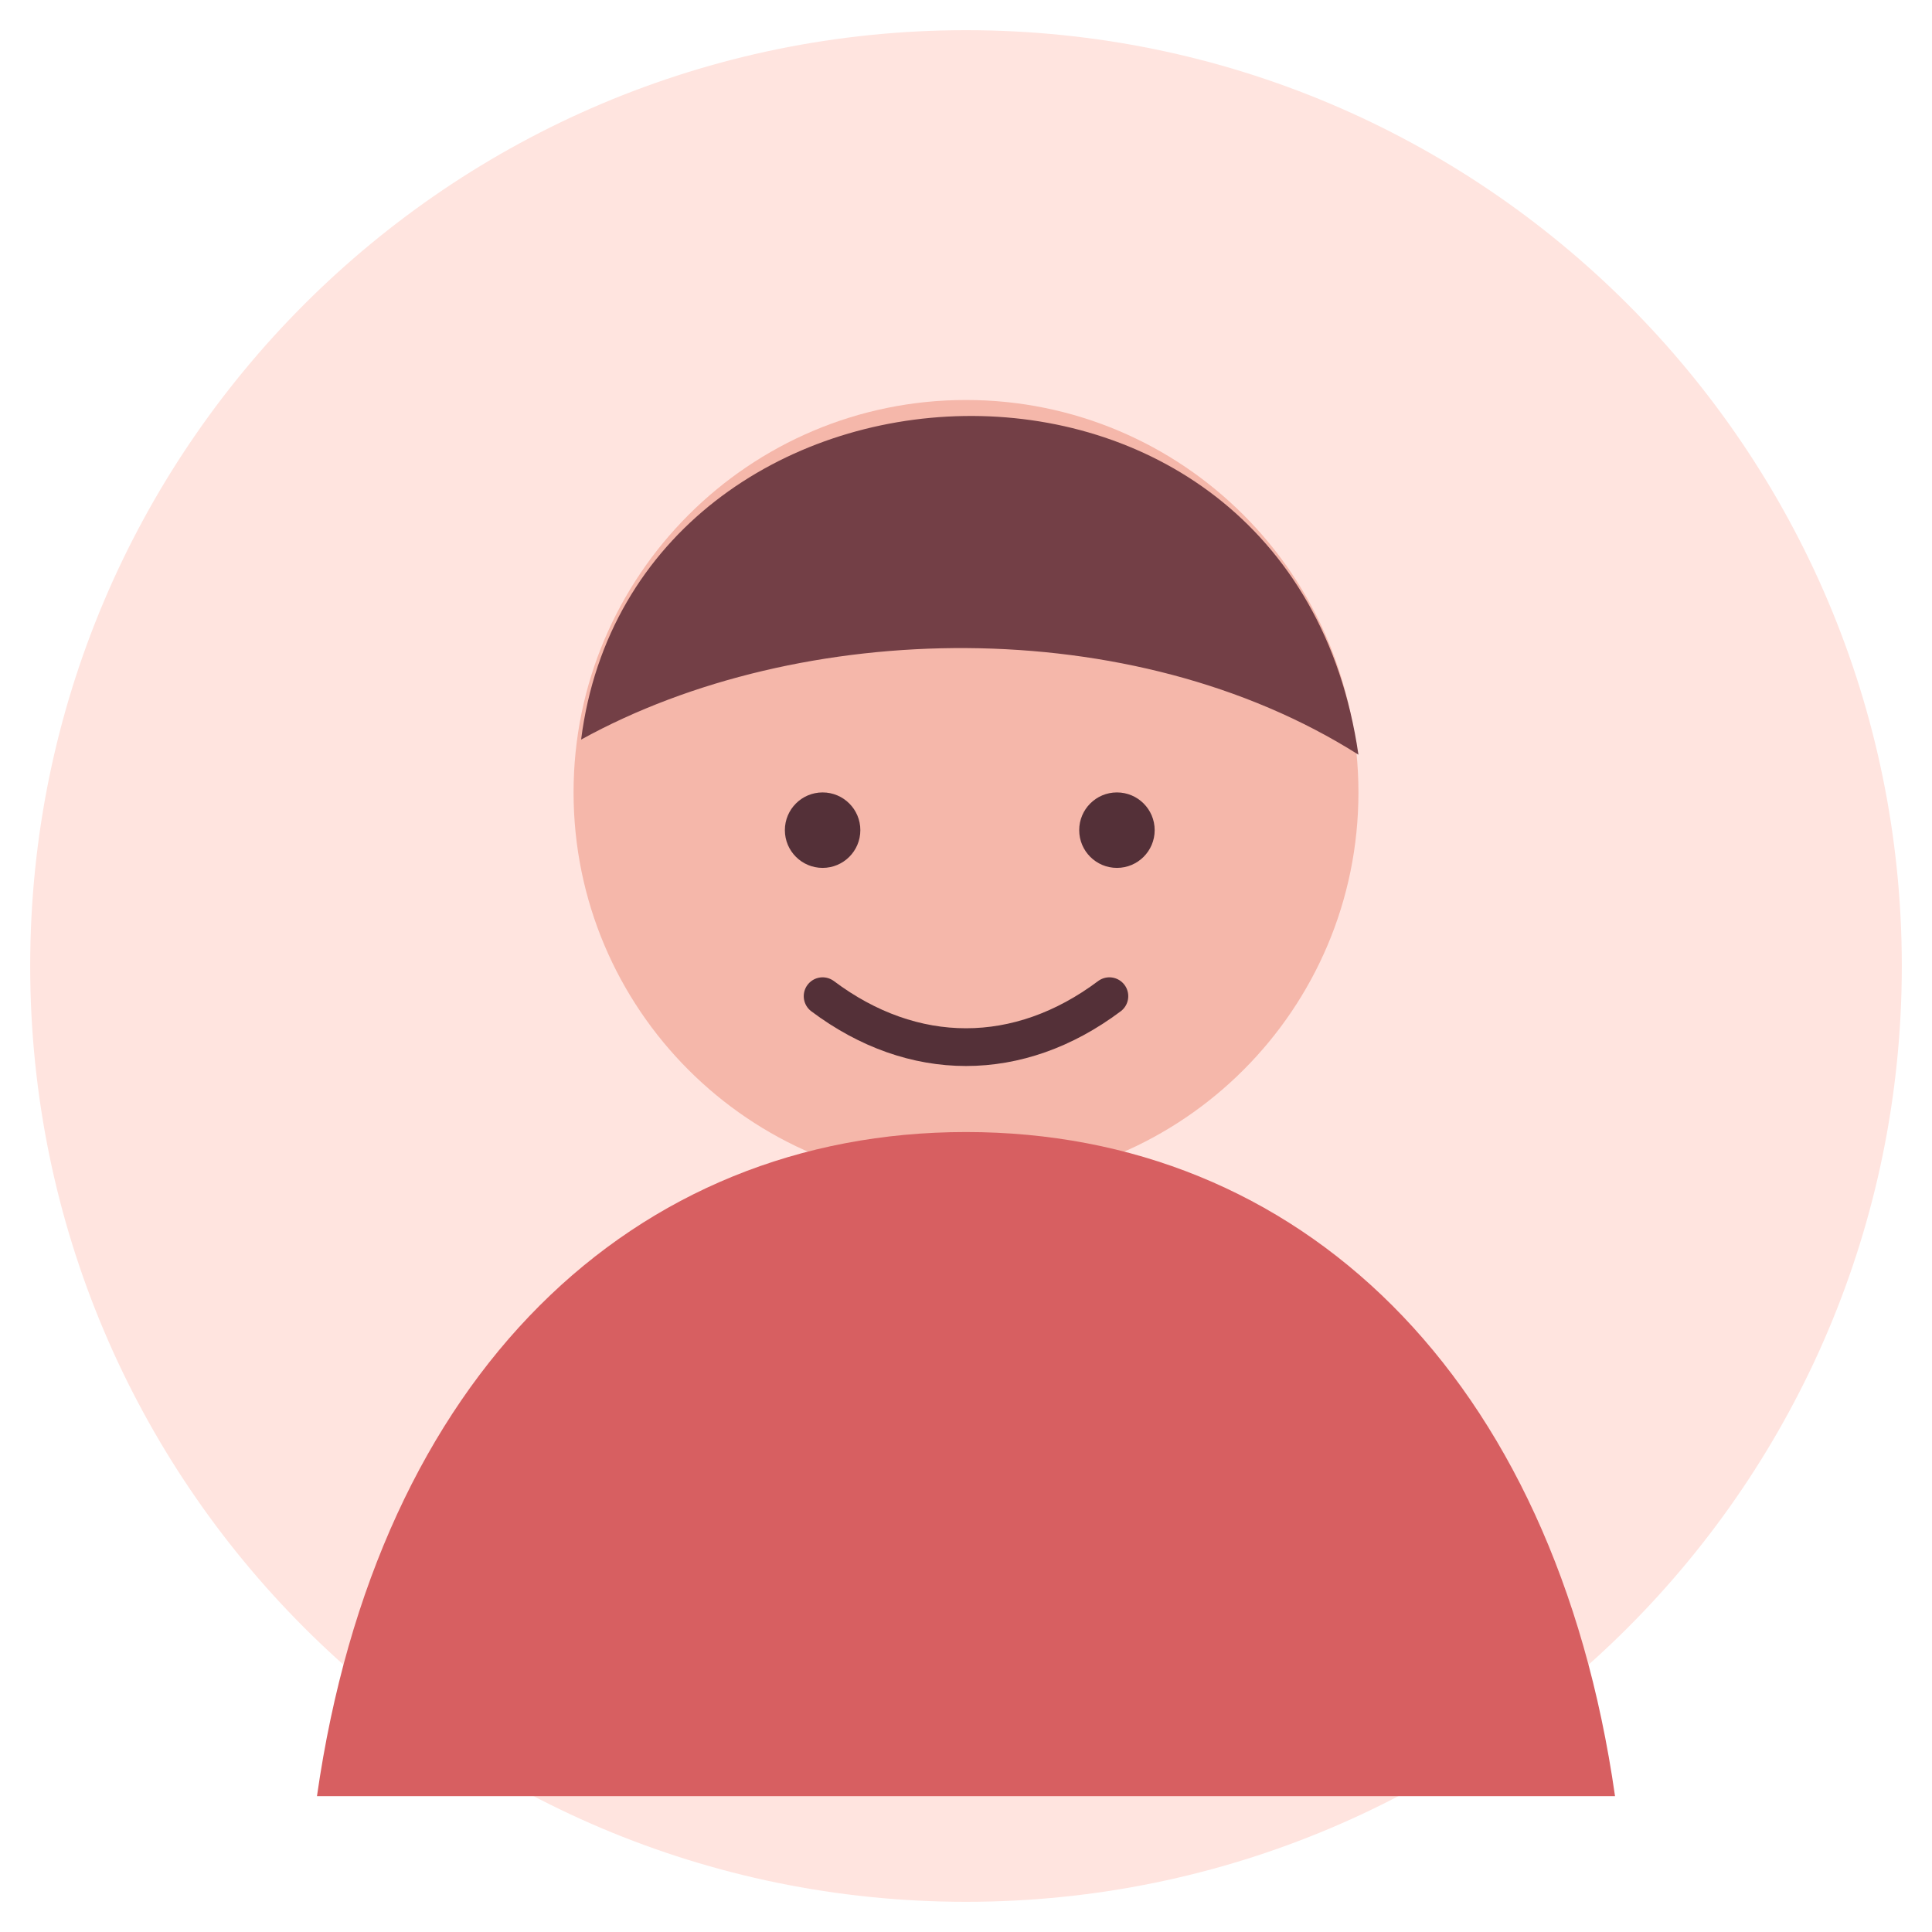
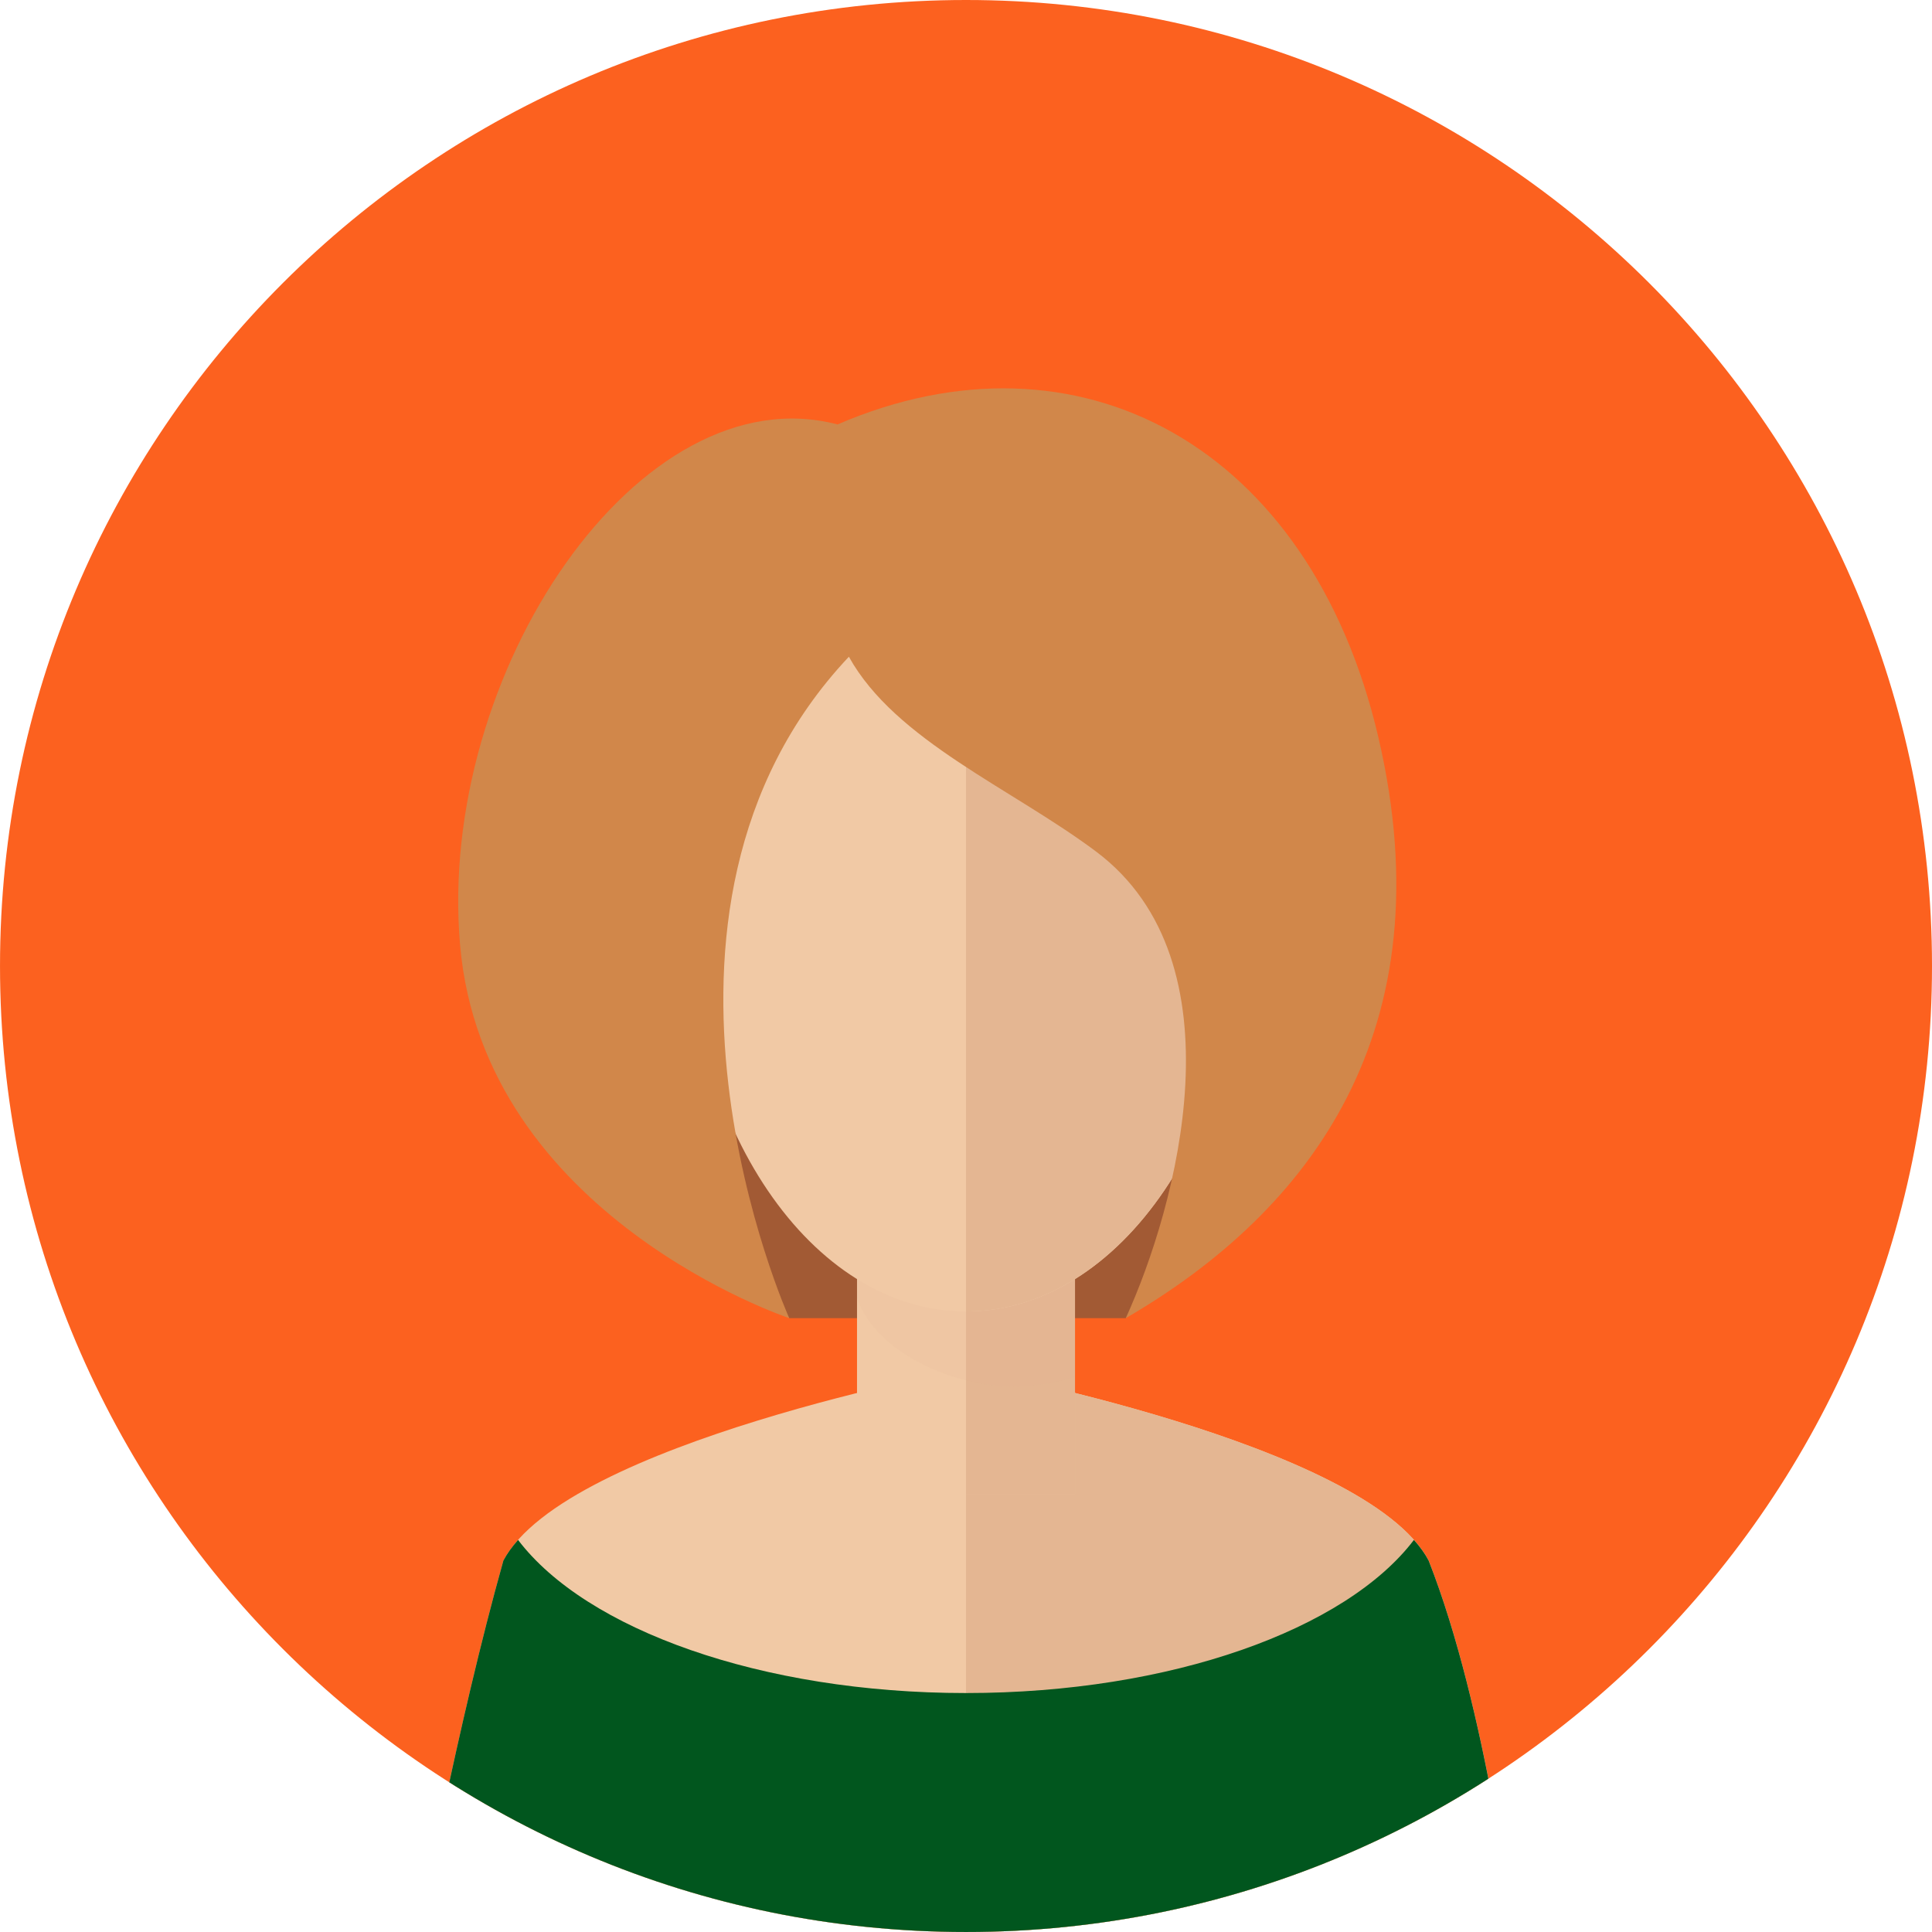
- <svg xmlns="http://www.w3.org/2000/svg" viewBox="0 0 256 256" role="img" aria-labelledby="title">
-   <circle cx="128" cy="128" r="124" fill="#ffe4df" />
-   <circle cx="128" cy="105" r="52" fill="#f5b7aa" />
-   <path d="M42 238c8-56 42-88 86-88s78 32 86 88" fill="#d75f61" />
-   <path d="M77 98c7-55 94-60 103 2-30-19-74-18-103-2" fill="#733f46" />
-   <circle cx="109" cy="110" r="5" fill="#543038" />
-   <circle cx="148" cy="110" r="5" fill="#543038" />
-   <path d="M109 132c12 9 26 9 38 0" fill="none" stroke="#543038" stroke-width="5" stroke-linecap="round" />
+ <svg xmlns="http://www.w3.org/2000/svg" xmlns:xlink="http://www.w3.org/1999/xlink" version="1.1" id="Capa_1" viewBox="0 0 144.773 144.773" xml:space="preserve">
+   <g>
+     <circle style="fill:#FC611F;" cx="72.387" cy="72.386" r="72.386" />
+     <g>
+       <defs>
+         <circle id="SVGID_1_" cx="72.387" cy="72.386" r="72.386" />
+       </defs>
+       <clipPath id="SVGID_2_">
+         <use xlink:href="#SVGID_1_" style="overflow:visible;" />
+       </clipPath>
+       <g style="clip-path:url(#SVGID_2_);">
+         <path style="fill:#A25A34;" d="M59.141,98.774h25.219c0,0,12.947-12.774,12.447-29.35s-16.334-26.742-30.5-26.742     C52.141,42.683,41.641,77.533,59.141,98.774z" />
+         <path style="fill:#F1C9A5;" d="M107.053,116.94c-4.666-8.833-34.666-14.376-34.666-14.376s-30,5.543-34.666,14.376     c-3.449,12.258-6.334,27.833-6.334,27.833h41h41C113.387,144.773,111.438,128.073,107.053,116.94z" />
+         <path style="fill:#E4B692;" d="M72.387,102.564c0,0,30,5.543,34.666,14.376c4.386,11.133,6.334,27.833,6.334,27.833h-41V102.564z     " />
+         <rect x="64.22" y="84.606" style="fill:#F1C9A5;" width="16.334" height="27.336" />
+         <rect x="72.387" y="84.606" style="fill:#E4B692;" width="8.167" height="27.336" />
+         <path style="opacity:0.1;fill:#DDAC8C;" d="M64.22,97.273c1.469,4.217,7.397,6.634,11.751,6.634c1.575,0,3.107-0.264,4.583-0.747     V84.606H64.22V97.273z" />
+         <path style="fill:#F1C9A5;" d="M93.387,67.357c0-17.074-9.402-26.783-21-26.783c-11.598,0-21,9.709-21,26.783     s9.402,30.917,21,30.917C83.984,98.274,93.387,84.432,93.387,67.357z" />
+         <path style="fill:#E4B692;" d="M90.19,79.195c-3.807-0.424-6.377-4.783-5.732-9.732c0.637-4.953,4.242-8.63,8.051-8.209     c3.805,0.422,6.371,4.779,5.729,9.732C97.599,75.939,93.997,79.613,90.19,79.195z" />
+         <path style="fill:#F1C9A5;" d="M46.685,70.986c-0.643-4.953,1.924-9.31,5.727-9.732c3.81-0.421,7.416,3.256,8.055,8.209     c0.643,4.949-1.93,9.309-5.734,9.732C50.925,79.613,47.323,75.939,46.685,70.986z" />
+         <path style="fill:#E4B692;" d="M93.387,67.357c0-17.074-9.402-26.783-21-26.783v57.7C83.984,98.274,93.387,84.432,93.387,67.357z     " />
+         <path style="fill:#01561E;" d="M107.053,116.94c-0.278-0.527-0.652-1.043-1.101-1.547c-5.091,6.702-18.195,11.474-33.564,11.474     h-0.001l0,0c-0.001,0-0.001,0-0.001,0c-15.369,0-28.474-4.771-33.565-11.473c-0.447,0.503-0.821,1.019-1.1,1.546     c-3.449,12.258-6.334,27.833-6.334,27.833h41h41C113.387,144.773,111.438,128.073,107.053,116.94z" />
+         <path style="fill:#D1874A;" d="M63.611,49.212c3.486,6.291,12.223,9.875,18.526,14.601c11.036,8.274,6.048,26.568,2.222,34.962     c13.868-8.061,24.036-21.585,18.934-43.5c-5.102-21.916-22.517-31.241-40.532-23.47C47.936,27.918,32.72,50.431,34.474,70.793     c1.753,20.36,24.667,27.981,24.667,27.981S45.474,68.441,63.611,49.212z" />
+       </g>
+     </g>
+   </g>
</svg>
